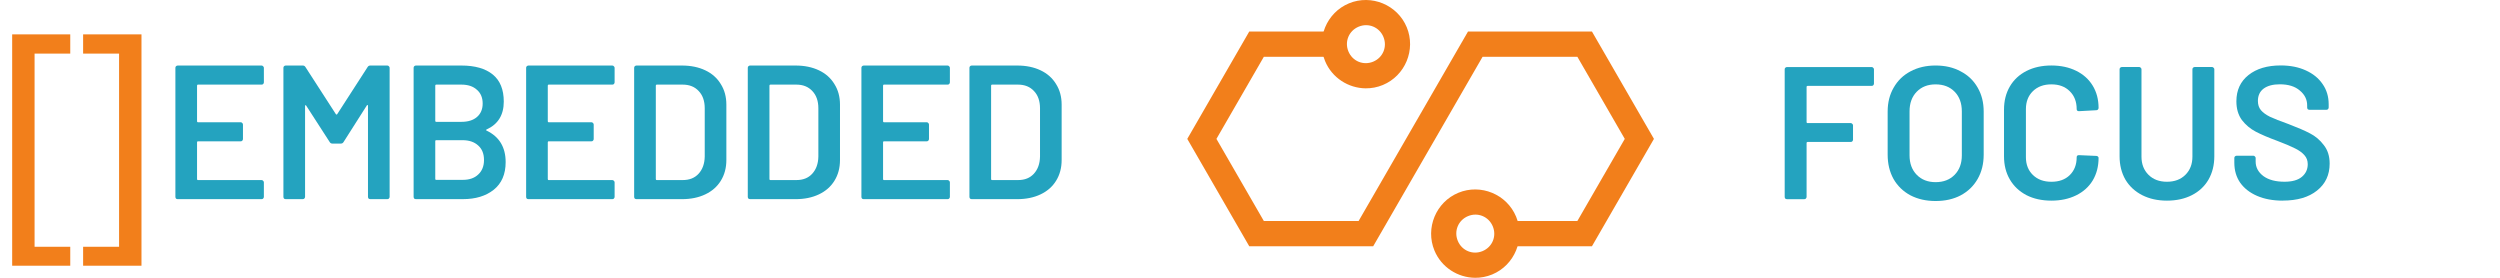
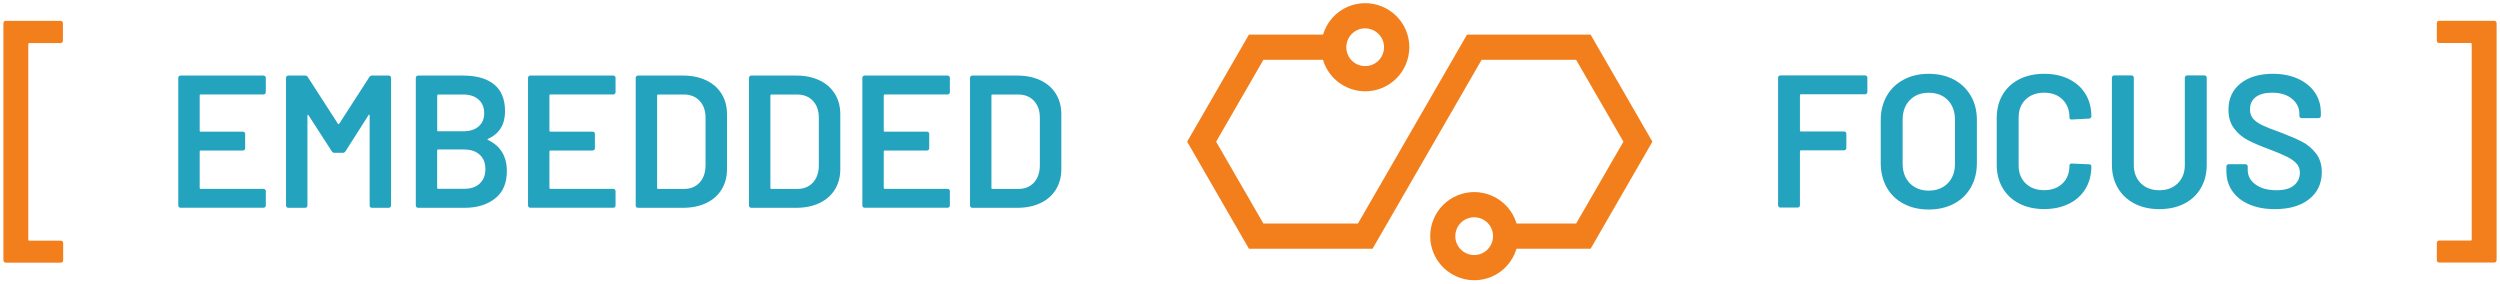
- <svg xmlns="http://www.w3.org/2000/svg" width="139.663mm" height="15.519mm" viewBox="0 0 139.663 15.519" version="1.1" id="svg4327">
-   <defs id="defs4324">
-     <clipPath clipPathUnits="userSpaceOnUse" id="clipPath4271">
-       <g id="g4275" transform="translate(-1606.05,-1671.295)">
-         <path d="M 0,2970 H 2100 V 0 H 0 Z" id="path4273" />
-       </g>
-     </clipPath>
-     <clipPath clipPathUnits="userSpaceOnUse" id="clipPath4265">
-       <g id="g4269" transform="translate(-1597.968,-1705.122)">
-         <path d="M 0,2970 H 2100 V 0 H 0 Z" id="path4267" />
-       </g>
-     </clipPath>
-     <clipPath clipPathUnits="userSpaceOnUse" id="clipPath4259">
-       <g id="g4263" transform="translate(-1614.999,-1673.209)">
-         <path d="M 0,2970 H 2100 V 0 H 0 Z" id="path4261" />
-       </g>
-     </clipPath>
-   </defs>
-   <g id="layer1" transform="translate(-16.11281,-110.0522)">
-     <text xml:space="preserve" transform="scale(0.9889436,1.01118)" style="font-variant:normal;font-weight:500;font-stretch:normal;font-size:14.653px;font-family:'Barlow Medium';-inkscape-font-specification:Barlow-Medium;writing-mode:lr-tb;fill:#f27f1b;fill-opacity:1;fill-rule:nonzero;stroke:none;stroke-width:0.349" id="text418" x="15.809" y="121.205">
-       <tspan x="15.809 152.242" y="121.205" id="tspan416" style="stroke-width:0.349">[]</tspan>
-     </text>
-     <g aria-label="FOCUS" id="text422" style="font-weight:600;font-size:10.544px;font-family:Barlow;-inkscape-font-specification:'Barlow, Semi-Bold';fill:#24a3bf;stroke-width:0.353">
-       <path d="m 120.802,114.724 q 0,0.053 -0.042,0.095 -0.032,0.032 -0.084,0.032 h -3.585 q -0.053,0 -0.053,0.053 v 1.972 q 0,0.053 0.053,0.053 h 2.415 q 0.053,0 0.084,0.042 0.042,0.032 0.042,0.084 v 0.801 q 0,0.053 -0.042,0.095 -0.032,0.032 -0.084,0.032 h -2.415 q -0.053,0 -0.053,0.053 v 3.016 q 0,0.053 -0.042,0.095 -0.032,0.032 -0.084,0.032 h -0.97 q -0.053,0 -0.095,-0.032 -0.032,-0.042 -0.032,-0.095 v -7.128 q 0,-0.053 0.032,-0.084 0.042,-0.042 0.095,-0.042 h 4.734 q 0.053,0 0.084,0.042 0.042,0.032 0.042,0.084 z" id="path4549" />
-       <path d="m 124.245,121.282 q -0.791,0 -1.402,-0.316 -0.612,-0.327 -0.949,-0.917 -0.327,-0.59 -0.327,-1.36 v -2.404 q 0,-0.759 0.337,-1.339 0.337,-0.59 0.938,-0.907 0.612,-0.327 1.402,-0.327 0.801,0 1.402,0.327 0.612,0.316 0.949,0.907 0.337,0.58 0.337,1.339 v 2.404 q 0,0.77 -0.337,1.36 -0.337,0.59 -0.949,0.917 -0.601,0.316 -1.402,0.316 z m 0,-1.054 q 0.664,0 1.065,-0.411 0.401,-0.411 0.401,-1.086 v -2.457 q 0,-0.685 -0.401,-1.097 -0.401,-0.411 -1.065,-0.411 -0.654,0 -1.054,0.411 -0.401,0.411 -0.401,1.097 v 2.457 q 0,0.675 0.401,1.086 0.401,0.411 1.054,0.411 z" id="path4551" />
-       <path d="m 130.714,121.261 q -0.791,0 -1.392,-0.306 -0.601,-0.316 -0.928,-0.875 -0.327,-0.559 -0.327,-1.297 v -2.604 q 0,-0.738 0.327,-1.297 0.327,-0.559 0.928,-0.865 0.601,-0.306 1.392,-0.306 0.78,0 1.381,0.295 0.601,0.295 0.928,0.833 0.327,0.538 0.327,1.244 0,0.053 -0.042,0.095 -0.032,0.032 -0.084,0.032 l -0.97,0.053 q -0.127,0 -0.127,-0.116 0,-0.622 -0.39,-1.002 -0.38,-0.38 -1.023,-0.38 -0.643,0 -1.033,0.38 -0.39,0.38 -0.39,1.002 v 2.689 q 0,0.612 0.39,0.991 0.39,0.38 1.033,0.38 0.643,0 1.023,-0.369 0.39,-0.38 0.39,-1.002 0,-0.116 0.127,-0.116 l 0.97,0.042 q 0.053,0 0.084,0.032 0.042,0.032 0.042,0.074 0,0.717 -0.327,1.265 -0.327,0.538 -0.928,0.833 -0.601,0.295 -1.381,0.295 z" id="path4553" />
-       <path d="m 137.17,121.261 q -0.78,0 -1.381,-0.306 -0.601,-0.306 -0.938,-0.865 -0.327,-0.569 -0.327,-1.307 v -4.861 q 0,-0.053 0.032,-0.084 0.042,-0.042 0.095,-0.042 h 0.97 q 0.053,0 0.084,0.042 0.042,0.032 0.042,0.084 v 4.882 q 0,0.622 0.39,1.012 0.39,0.39 1.033,0.39 0.643,0 1.033,-0.39 0.39,-0.39 0.39,-1.012 v -4.882 q 0,-0.053 0.032,-0.084 0.042,-0.042 0.095,-0.042 h 0.97 q 0.053,0 0.084,0.042 0.042,0.032 0.042,0.084 v 4.861 q 0,0.738 -0.327,1.307 -0.327,0.559 -0.928,0.865 -0.601,0.306 -1.392,0.306 z" id="path4555" />
-       <path d="m 143.644,121.261 q -0.822,0 -1.434,-0.264 -0.612,-0.264 -0.949,-0.738 -0.327,-0.474 -0.327,-1.118 v -0.264 q 0,-0.053 0.032,-0.084 0.042,-0.042 0.095,-0.042 h 0.938 q 0.053,0 0.084,0.042 0.042,0.032 0.042,0.084 v 0.2 q 0,0.485 0.432,0.812 0.432,0.316 1.181,0.316 0.643,0 0.97,-0.274 0.327,-0.274 0.327,-0.706 0,-0.295 -0.179,-0.496 -0.179,-0.211 -0.517,-0.38 -0.327,-0.169 -0.991,-0.422 -0.749,-0.274 -1.213,-0.517 -0.464,-0.243 -0.78,-0.654 -0.306,-0.422 -0.306,-1.044 0,-0.928 0.675,-1.466 0.675,-0.538 1.803,-0.538 0.791,0 1.392,0.274 0.612,0.274 0.949,0.77 0.337,0.485 0.337,1.128 v 0.179 q 0,0.053 -0.042,0.095 -0.032,0.032 -0.084,0.032 h -0.949 q -0.053,0 -0.095,-0.032 -0.032,-0.042 -0.032,-0.095 v -0.116 q 0,-0.496 -0.411,-0.833 -0.401,-0.348 -1.118,-0.348 -0.58,0 -0.907,0.243 -0.316,0.243 -0.316,0.685 0,0.316 0.169,0.517 0.169,0.2 0.506,0.369 0.337,0.158 1.044,0.411 0.749,0.285 1.192,0.517 0.453,0.232 0.77,0.654 0.327,0.411 0.327,1.033 0,0.949 -0.706,1.508 -0.696,0.559 -1.909,0.559 z" id="path4557" />
-     </g>
-     <g aria-label="EMBEDDED" transform="scale(0.9889439,1.01118)" id="text426" style="font-weight:600;font-size:10.544px;font-family:Barlow;-inkscape-font-specification:'Barlow, Semi-Bold';fill:#24a3bf;stroke-width:0.349">
-       <path d="m 31.2,113.384 q 0,0.053 -0.042,0.095 -0.032,0.032 -0.084,0.032 H 27.477 q -0.053,0 -0.053,0.053 v 1.972 q 0,0.053 0.053,0.053 h 2.415 q 0.053,0 0.084,0.042 0.042,0.032 0.042,0.084 v 0.801 q 0,0.053 -0.042,0.095 -0.032,0.032 -0.084,0.032 H 27.477 q -0.053,0 -0.053,0.053 v 2.035 q 0,0.053 0.053,0.053 h 3.596 q 0.053,0 0.084,0.042 0.042,0.032 0.042,0.084 v 0.801 q 0,0.053 -0.042,0.095 -0.032,0.032 -0.084,0.032 h -4.745 q -0.053,0 -0.095,-0.032 -0.032,-0.042 -0.032,-0.095 v -7.128 q 0,-0.053 0.032,-0.084 0.042,-0.042 0.095,-0.042 h 4.745 q 0.053,0 0.084,0.042 0.042,0.032 0.042,0.084 z" id="path4532" />
-       <path d="m 37.059,112.54 q 0.053,-0.084 0.148,-0.084 h 0.97 q 0.053,0 0.084,0.042 0.042,0.032 0.042,0.084 v 7.128 q 0,0.053 -0.042,0.095 -0.032,0.032 -0.084,0.032 h -0.97 q -0.053,0 -0.095,-0.032 -0.032,-0.042 -0.032,-0.095 v -5.03 q 0,-0.032 -0.032,-0.042 -0.021,-0.011 -0.032,0.021 L 35.699,116.684 q -0.053,0.084 -0.148,0.084 h -0.485 q -0.095,0 -0.148,-0.084 l -1.329,-2.014 q -0.011,-0.032 -0.042,-0.021 -0.021,0.011 -0.021,0.042 v 5.019 q 0,0.053 -0.042,0.095 -0.032,0.032 -0.084,0.032 h -0.97 q -0.053,0 -0.095,-0.032 -0.032,-0.042 -0.032,-0.095 v -7.128 q 0,-0.053 0.032,-0.084 0.042,-0.042 0.095,-0.042 h 0.97 q 0.095,0 0.148,0.084 l 1.719,2.604 q 0.021,0.021 0.042,0.021 0.021,0 0.032,-0.021 z" id="path4534" />
-       <path d="m 43.781,115.988 q -0.063,0.032 0,0.063 1.076,0.506 1.076,1.74 0,1.002 -0.675,1.529 -0.664,0.517 -1.74,0.517 H 39.785 q -0.053,0 -0.095,-0.032 -0.032,-0.042 -0.032,-0.095 v -7.128 q 0,-0.053 0.032,-0.084 0.042,-0.042 0.095,-0.042 h 2.573 q 1.149,0 1.771,0.496 0.622,0.496 0.622,1.497 0,1.107 -0.97,1.539 z m -2.847,-2.478 q -0.053,0 -0.053,0.053 v 1.951 q 0,0.053 0.053,0.053 h 1.423 q 0.559,0 0.875,-0.264 0.327,-0.274 0.327,-0.749 0,-0.485 -0.327,-0.759 -0.316,-0.285 -0.875,-0.285 z m 1.508,5.262 q 0.548,0 0.865,-0.295 0.327,-0.295 0.327,-0.801 0,-0.517 -0.327,-0.801 -0.327,-0.295 -0.886,-0.295 h -1.487 q -0.053,0 -0.053,0.053 v 2.088 q 0,0.053 0.053,0.053 z" id="path4536" />
-       <path d="m 51.012,113.384 q 0,0.053 -0.042,0.095 -0.032,0.032 -0.084,0.032 H 47.29 q -0.053,0 -0.053,0.053 v 1.972 q 0,0.053 0.053,0.053 h 2.415 q 0.053,0 0.084,0.042 0.042,0.032 0.042,0.084 v 0.801 q 0,0.053 -0.042,0.095 -0.032,0.032 -0.084,0.032 H 47.29 q -0.053,0 -0.053,0.053 v 2.035 q 0,0.053 0.053,0.053 h 3.596 q 0.053,0 0.084,0.042 0.042,0.032 0.042,0.084 v 0.801 q 0,0.053 -0.042,0.095 -0.032,0.032 -0.084,0.032 h -4.745 q -0.053,0 -0.095,-0.032 -0.032,-0.042 -0.032,-0.095 v -7.128 q 0,-0.053 0.032,-0.084 0.042,-0.042 0.095,-0.042 h 4.745 q 0.053,0 0.084,0.042 0.042,0.032 0.042,0.084 z" id="path4538" />
-       <path d="m 52.243,119.837 q -0.053,0 -0.095,-0.032 -0.032,-0.042 -0.032,-0.095 v -7.128 q 0,-0.053 0.032,-0.084 0.042,-0.042 0.095,-0.042 h 2.573 q 0.749,0 1.318,0.264 0.569,0.264 0.875,0.759 0.316,0.485 0.316,1.139 v 3.058 q 0,0.654 -0.316,1.149 -0.306,0.485 -0.875,0.749 -0.569,0.264 -1.318,0.264 z m 1.097,-1.107 q 0,0.053 0.053,0.053 h 1.476 q 0.559,0 0.886,-0.348 0.337,-0.359 0.348,-0.949 v -2.668 q 0,-0.601 -0.337,-0.949 -0.337,-0.359 -0.907,-0.359 h -1.466 q -0.053,0 -0.053,0.053 z" id="path4540" />
-       <path d="m 58.662,119.837 q -0.053,0 -0.095,-0.032 -0.032,-0.042 -0.032,-0.095 v -7.128 q 0,-0.053 0.032,-0.084 0.042,-0.042 0.095,-0.042 h 2.573 q 0.749,0 1.318,0.264 0.569,0.264 0.875,0.759 0.316,0.485 0.316,1.139 v 3.058 q 0,0.654 -0.316,1.149 -0.306,0.485 -0.875,0.749 -0.569,0.264 -1.318,0.264 z m 1.097,-1.107 q 0,0.053 0.053,0.053 h 1.476 q 0.559,0 0.886,-0.348 0.337,-0.359 0.348,-0.949 v -2.668 q 0,-0.601 -0.337,-0.949 -0.337,-0.359 -0.907,-0.359 h -1.466 q -0.053,0 -0.053,0.053 z" id="path4542" />
-       <path d="m 69.952,113.384 q 0,0.053 -0.042,0.095 -0.032,0.032 -0.084,0.032 h -3.596 q -0.053,0 -0.053,0.053 v 1.972 q 0,0.053 0.053,0.053 h 2.415 q 0.053,0 0.084,0.042 0.042,0.032 0.042,0.084 v 0.801 q 0,0.053 -0.042,0.095 -0.032,0.032 -0.084,0.032 h -2.415 q -0.053,0 -0.053,0.053 v 2.035 q 0,0.053 0.053,0.053 h 3.596 q 0.053,0 0.084,0.042 0.042,0.032 0.042,0.084 v 0.801 q 0,0.053 -0.042,0.095 -0.032,0.032 -0.084,0.032 h -4.745 q -0.053,0 -0.095,-0.032 -0.032,-0.042 -0.032,-0.095 v -7.128 q 0,-0.053 0.032,-0.084 0.042,-0.042 0.095,-0.042 h 4.745 q 0.053,0 0.084,0.042 0.042,0.032 0.042,0.084 z" id="path4544" />
-       <path d="m 71.183,119.837 q -0.053,0 -0.095,-0.032 -0.032,-0.042 -0.032,-0.095 v -7.128 q 0,-0.053 0.032,-0.084 0.042,-0.042 0.095,-0.042 h 2.573 q 0.749,0 1.318,0.264 0.569,0.264 0.875,0.759 0.316,0.485 0.316,1.139 v 3.058 q 0,0.654 -0.316,1.149 -0.306,0.485 -0.875,0.749 -0.569,0.264 -1.318,0.264 z m 1.097,-1.107 q 0,0.053 0.053,0.053 h 1.476 q 0.559,0 0.886,-0.348 0.337,-0.359 0.348,-0.949 v -2.668 q 0,-0.601 -0.337,-0.949 -0.337,-0.359 -0.907,-0.359 h -1.466 q -0.053,0 -0.053,0.053 z" id="path4546" />
-     </g>
-     <g id="layer2">
-       <path style="color:#000000;fill:#f27f1b;stroke-miterlimit:10;-inkscape-stroke:none" d="m -40.125,-2 -9.814,17 9.814,17 h 14.145 v -4 h -11.836 l -7.506,-13 7.506,-13 h 15.01 L -5.484,32 H 14.145 L 23.961,15 14.145,-2 H 0 v 4 h 11.836 l 7.506,13 -7.506,13 H -3.176 L -20.496,-2 Z" id="path5168" transform="matrix(0.3527778,0,0,-0.3527778,100.0577,123.103)" />
-       <path style="color:#000000;fill:#f27f1b;stroke-miterlimit:10;-inkscape-stroke:none" d="m -4.66,-8.908 c -2.727,0.027 -5.323,1.654 -6.426,4.316 -1.471,3.55 0.238,7.674 3.787,9.145 3.55,1.471 7.676,-0.238 9.146,-3.787 1.471,-3.55 -0.238,-7.676 -3.787,-9.146 -0.887,-0.368 -1.812,-0.536 -2.721,-0.527 z m -1.111,4.211 c 0.706,-0.292 1.525,-0.31 2.301,0.012 1.553,0.643 2.266,2.368 1.623,3.92 -0.643,1.553 -2.368,2.266 -3.92,1.623 C -7.32,0.214 -8.034,-1.508 -7.391,-3.061 c 0.322,-0.776 0.914,-1.344 1.619,-1.637 z" id="path4629" transform="matrix(0.3527778,0,0,-0.3527778,94.04949,111.8447)" />
-       <path style="color:#000000;fill:#f27f1b;stroke-miterlimit:10;-inkscape-stroke:none" d="m 4.578,-5.082 c -2.727,0.027 -5.323,1.654 -6.426,4.316 -1.471,3.55 0.238,7.676 3.787,9.146 3.55,1.471 7.676,-0.24 9.146,-3.789 1.471,-3.55 -0.238,-7.674 -3.787,-9.145 -0.887,-0.368 -1.812,-0.538 -2.721,-0.529 z M 3.467,-0.869 C 4.172,-1.161 4.992,-1.179 5.768,-0.857 7.32,-0.214 8.034,1.508 7.391,3.061 6.747,4.613 5.023,5.329 3.471,4.686 1.918,4.042 1.205,2.318 1.848,0.766 2.169,-0.011 2.761,-0.577 3.467,-0.869 Z" id="path4613" transform="matrix(0.3527778,0,0,-0.3527778,96.90057,123.778)" />
-     </g>
-   </g>
+ <svg xmlns="http://www.w3.org/2000/svg" id="b" width="397" height="45" viewBox="0 0 397 45">
+   <path d="M262.4,22.5l-9.81-17h-19.63l-17.32,30h-15.01l-7.51-13,7.51-13h9.46c.07.23.15.46.24.68,1.12,2.69,3.73,4.32,6.48,4.32.89,0,1.8-.17,2.67-.53,3.57-1.48,5.26-5.58,3.79-9.15-1.48-3.56-5.58-5.26-9.15-3.79-2.02.84-3.44,2.52-4.02,4.47h-11.77l-9.81,17,9.81,17h19.63l17.32-30h15.01l7.51,13-7.51,13h-9.46c-.07-.23-.15-.45-.24-.68-1.48-3.56-5.58-5.26-9.15-3.79-3.57,1.48-5.27,5.58-3.79,9.15,1.12,2.69,3.73,4.32,6.48,4.32.89,0,1.8-.17,2.67-.53,2.02-.84,3.44-2.52,4.02-4.47h11.77l9.81-17ZM215.64,4.73c.37-.16.76-.23,1.14-.23,1.18,0,2.3.7,2.78,1.85.63,1.53-.1,3.29-1.62,3.92-1.53.63-3.29-.09-3.92-1.62-.63-1.53.1-3.29,1.62-3.92ZM235.25,40.27c-1.53.64-3.29-.1-3.92-1.62-.63-1.53.1-3.29,1.62-3.92,1.53-.63,3.29.1,3.92,1.62.63,1.53-.1,3.29-1.62,3.92Z" fill="#f27f1b" />
+   <path d="M.54,41.27V3.73c0-.28.14-.42.41-.42h8.63c.27,0,.41.14.41.42v2.69c0,.28-.14.42-.41.42h-4.93c-.11,0-.16.06-.16.17v31.04c0,.11.05.17.16.17h4.97c.27,0,.41.14.41.42v2.65c0,.28-.14.42-.41.42H.96c-.27,0-.41-.14-.41-.42Z" fill="#f27f1b" />
+   <path d="M396.05,41.69h-8.67c-.27,0-.41-.14-.41-.42v-2.65c0-.28.14-.42.41-.42h4.97c.11,0,.16-.06.16-.17V7c0-.11-.05-.17-.16-.17h-4.97c-.27,0-.41-.14-.41-.42v-2.69c0-.28.14-.42.41-.42h8.67c.27,0,.41.14.41.42v37.55c0,.28-.14.42-.41.42Z" fill="#f27f1b" />
+   <path d="M296.44,14.86c-.07.07-.16.11-.26.11h-10.2c-.1,0-.15.05-.15.15v5.61c0,.1.05.15.15.15h6.87c.1,0,.18.04.25.1.07.07.1.16.1.25v2.28c0,.1-.04.19-.1.25s-.16.11-.25.11h-6.87c-.1,0-.15.05-.15.15v8.58c0,.1-.04.19-.1.25s-.16.11-.26.11h-2.76c-.1,0-.18-.04-.25-.11-.07-.07-.1-.15-.1-.25V12.33c0-.1.03-.18.1-.25s.15-.11.25-.11h13.47c.1,0,.19.04.26.11.07.07.1.15.1.25v2.28c0,.1-.04.19-.1.25Z" fill="#24a3bf" />
+   <path d="M302.29,32.35c-1.16-.61-2.05-1.47-2.68-2.59s-.95-2.41-.95-3.87v-6.84c0-1.44.32-2.71.96-3.83.64-1.11,1.54-1.97,2.69-2.58,1.15-.61,2.47-.92,3.97-.92s2.85.31,4,.92c1.15.61,2.04,1.47,2.69,2.58.64,1.11.96,2.38.96,3.83v6.84c0,1.46-.32,2.75-.96,3.87-.64,1.12-1.54,1.99-2.69,2.59-1.15.61-2.49.92-4,.92s-2.83-.3-3.99-.92ZM309.31,29.1c.76-.78,1.14-1.81,1.14-3.09v-6.99c0-1.3-.38-2.34-1.14-3.12-.76-.78-1.77-1.17-3.03-1.17s-2.24.39-3,1.17c-.76.78-1.14,1.82-1.14,3.12v6.99c0,1.28.38,2.31,1.14,3.09s1.76,1.17,3,1.17,2.27-.39,3.03-1.17Z" fill="#24a3bf" />
+   <path d="M320.65,32.32c-1.14-.59-2.02-1.42-2.64-2.48-.62-1.06-.93-2.29-.93-3.69v-7.41c0-1.4.31-2.63.93-3.69.62-1.06,1.5-1.88,2.64-2.46s2.46-.87,3.96-.87,2.79.28,3.93.84c1.14.56,2.02,1.35,2.64,2.37.62,1.02.93,2.2.93,3.54,0,.1-.04.19-.1.25s-.16.11-.26.11l-2.76.15c-.24,0-.36-.11-.36-.33,0-1.18-.37-2.13-1.1-2.85s-1.71-1.08-2.92-1.08-2.2.36-2.94,1.08c-.74.72-1.11,1.67-1.11,2.85v7.65c0,1.16.37,2.1,1.11,2.82.74.72,1.72,1.08,2.94,1.08s2.19-.36,2.92-1.07,1.1-1.65,1.1-2.83c0-.22.12-.33.36-.33l2.76.12c.1,0,.19.03.26.09.07.06.1.13.1.21,0,1.36-.31,2.56-.93,3.58-.62,1.03-1.5,1.83-2.64,2.39-1.14.56-2.45.84-3.93.84s-2.82-.29-3.96-.88Z" fill="#24a3bf" />
+   <path d="M338.98,32.34c-1.14-.58-2.03-1.41-2.66-2.48-.63-1.07-.95-2.3-.95-3.7v-13.83c0-.1.04-.18.11-.25.07-.07.15-.11.25-.11h2.76c.1,0,.18.04.25.11s.11.15.11.25v13.89c0,1.18.37,2.14,1.11,2.88.74.74,1.72,1.11,2.94,1.11s2.2-.37,2.94-1.11,1.11-1.7,1.11-2.88v-13.89c0-.1.04-.18.11-.25.07-.07.15-.11.25-.11h2.76c.1,0,.18.04.25.11s.11.15.11.25v13.83c0,1.4-.31,2.63-.93,3.7-.62,1.07-1.5,1.9-2.64,2.48s-2.46.87-3.96.87-2.79-.29-3.93-.87Z" fill="#24a3bf" />
+   <path d="M357.18,32.46c-1.16-.5-2.05-1.2-2.68-2.1-.63-.9-.95-1.96-.95-3.18v-.75c0-.1.04-.18.11-.25.07-.07.15-.11.25-.11h2.67c.1,0,.18.04.25.11s.11.16.11.25v.57c0,.92.41,1.68,1.23,2.29s1.94.92,3.36.92c1.22,0,2.14-.26,2.76-.78.62-.52.93-1.19.93-2.01,0-.56-.17-1.04-.51-1.42-.34-.39-.83-.75-1.46-1.07-.63-.32-1.58-.72-2.83-1.2-1.42-.52-2.57-1.01-3.45-1.47s-1.62-1.08-2.21-1.88-.88-1.77-.88-2.96c0-1.76.64-3.15,1.92-4.17,1.28-1.02,2.99-1.53,5.13-1.53,1.5,0,2.83.26,3.98.78,1.15.52,2.04,1.25,2.68,2.17s.96,2.01.96,3.23v.51c0,.1-.04.18-.1.25-.07.07-.16.1-.25.1h-2.7c-.1,0-.19-.03-.25-.1-.07-.07-.11-.15-.11-.25v-.33c0-.94-.38-1.74-1.16-2.38-.77-.65-1.83-.98-3.19-.98-1.1,0-1.96.23-2.57.69s-.92,1.11-.92,1.95c0,.6.16,1.09.48,1.47.32.38.8.72,1.44,1.04.64.31,1.63.71,2.97,1.18,1.42.54,2.55,1.03,3.4,1.47.85.44,1.58,1.06,2.19,1.85.61.79.92,1.77.92,2.96,0,1.8-.67,3.23-2,4.29-1.33,1.06-3.15,1.59-5.45,1.59-1.56,0-2.92-.25-4.08-.75Z" fill="#24a3bf" />
+   <path d="M42.11,14.89c-.07.07-.15.11-.25.11h-10c-.1,0-.15.05-.15.15v5.61c0,.1.05.15.15.15h6.72c.1,0,.18.04.25.1.07.07.1.16.1.25v2.28c0,.1-.03.19-.1.25-.07.07-.15.11-.25.11h-6.72c-.1,0-.15.05-.15.15v5.79c0,.1.05.15.15.15h10c.1,0,.18.04.25.11s.1.15.1.25v2.28c0,.1-.03.19-.1.25-.07.07-.15.11-.25.11h-13.2c-.1,0-.18-.04-.25-.11-.07-.07-.1-.15-.1-.25V12.36c0-.1.03-.18.1-.25s.15-.11.25-.11h13.2c.1,0,.18.04.25.11s.1.15.1.25v2.28c0,.1-.03.19-.1.25Z" fill="#24a3bf" />
+   <path d="M59.05,12h2.7c.1,0,.18.04.25.11s.1.15.1.25v20.28c0,.1-.04.19-.1.25-.07.07-.15.11-.25.11h-2.7c-.1,0-.18-.04-.25-.11-.07-.07-.1-.15-.1-.25v-14.31c0-.06-.02-.1-.07-.12-.05-.02-.08,0-.1.06l-3.67,5.76c-.1.16-.24.24-.41.24h-1.35c-.18,0-.31-.08-.41-.24l-3.7-5.73c-.02-.06-.05-.08-.1-.06-.05.02-.07.06-.07.12v14.28c0,.1-.03.19-.1.25-.07.07-.15.11-.25.11h-2.7c-.1,0-.18-.04-.25-.11-.07-.07-.1-.15-.1-.25V12.36c0-.1.03-.18.1-.25s.15-.11.25-.11h2.7c.18,0,.31.08.41.24l4.78,7.41s.08.06.12.06.07-.02.09-.06l4.78-7.41c.1-.16.24-.24.41-.24Z" fill="#24a3bf" />
+   <path d="M77.5,22.23c2,.96,2.99,2.61,2.99,4.95,0,1.9-.62,3.35-1.86,4.33-1.24.99-2.86,1.49-4.86,1.49h-7.39c-.1,0-.18-.04-.25-.11-.07-.07-.1-.15-.1-.25V12.36c0-.1.03-.18.1-.25s.15-.11.25-.11h7.16c2.13,0,3.77.47,4.93,1.41s1.73,2.36,1.73,4.26c0,2.1-.9,3.56-2.7,4.38-.12.06-.12.12,0,.18ZM69.43,15.15v5.55c0,.1.05.15.15.15h3.96c1.04,0,1.85-.25,2.45-.76s.9-1.21.9-2.12-.3-1.64-.9-2.17c-.6-.53-1.41-.79-2.45-.79h-3.96c-.1,0-.15.05-.15.15ZM76.19,29.13c.6-.56.89-1.32.89-2.28s-.3-1.74-.91-2.29c-.61-.55-1.43-.82-2.46-.82h-4.14c-.1,0-.15.05-.15.15v5.94c0,.1.05.15.15.15h4.2c1.02,0,1.82-.28,2.42-.84Z" fill="#24a3bf" />
+   <path d="M97.65,14.89c-.07.07-.15.11-.25.11h-10c-.1,0-.15.05-.15.15v5.61c0,.1.05.15.15.15h6.72c.1,0,.18.04.25.1.07.07.1.16.1.25v2.28c0,.1-.03.19-.1.25-.07.07-.15.11-.25.11h-6.72c-.1,0-.15.05-.15.15v5.79c0,.1.05.15.15.15h10c.1,0,.18.04.25.11s.1.15.1.25v2.28c0,.1-.03.19-.1.25-.07.07-.15.11-.25.11h-13.2c-.1,0-.18-.04-.25-.11-.07-.07-.1-.15-.1-.25V12.36c0-.1.03-.18.1-.25s.15-.11.25-.11h13.2c.1,0,.18.04.25.11s.1.15.1.25v2.28c0,.1-.03.19-.1.25Z" fill="#24a3bf" />
+   <path d="M101.05,32.89c-.07-.07-.1-.15-.1-.25V12.36c0-.1.03-.18.1-.25s.15-.11.25-.11h7.16c1.39,0,2.61.25,3.67.75,1.06.5,1.87,1.21,2.45,2.14.58.93.87,2.02.87,3.26v8.7c0,1.24-.29,2.33-.87,3.26-.58.93-1.39,1.64-2.45,2.14-1.06.5-2.28.75-3.67.75h-7.16c-.1,0-.18-.04-.25-.11ZM104.5,30h4.11c1.04,0,1.86-.33,2.48-1s.93-1.56.95-2.69v-7.59c0-1.14-.31-2.04-.94-2.71-.63-.67-1.47-1-2.52-1h-4.08c-.1,0-.15.05-.15.15v14.7c0,.1.05.15.15.15Z" fill="#24a3bf" />
+   <path d="M119.04,32.89c-.07-.07-.1-.15-.1-.25V12.36c0-.1.03-.18.1-.25s.15-.11.25-.11h7.16c1.39,0,2.61.25,3.67.75,1.06.5,1.87,1.21,2.45,2.14.58.93.87,2.02.87,3.26v8.7c0,1.24-.29,2.33-.87,3.26-.58.93-1.39,1.64-2.45,2.14-1.06.5-2.28.75-3.67.75h-7.16c-.1,0-.18-.04-.25-.11ZM122.49,30h4.11c1.04,0,1.86-.33,2.48-1s.93-1.56.95-2.69v-7.59c0-1.14-.31-2.04-.94-2.71-.63-.67-1.47-1-2.52-1h-4.08c-.1,0-.15.05-.15.15v14.7c0,.1.05.15.15.15Z" fill="#24a3bf" />
+   <path d="M150.74,14.89c-.07.07-.15.11-.25.11h-10c-.1,0-.15.05-.15.15v5.61c0,.1.05.15.15.15h6.72c.1,0,.18.04.25.1.07.07.1.16.1.25v2.28c0,.1-.03.19-.1.25-.07.07-.15.11-.25.11h-6.72c-.1,0-.15.05-.15.15v5.79c0,.1.05.15.15.15h10c.1,0,.18.04.25.11s.1.15.1.25v2.28c0,.1-.03.19-.1.25-.07.07-.15.11-.25.11h-13.2c-.1,0-.18-.04-.25-.11-.07-.07-.1-.15-.1-.25V12.36c0-.1.03-.18.1-.25s.15-.11.25-.11h13.2c.1,0,.18.04.25.11s.1.15.1.25v2.28c0,.1-.03.19-.1.25Z" fill="#24a3bf" />
+   <path d="M154.14,32.89c-.07-.07-.1-.15-.1-.25V12.36c0-.1.03-.18.1-.25s.15-.11.25-.11h7.16c1.39,0,2.61.25,3.67.75,1.06.5,1.87,1.21,2.45,2.14.58.93.87,2.02.87,3.26v8.7c0,1.24-.29,2.33-.87,3.26-.58.93-1.39,1.64-2.45,2.14-1.06.5-2.28.75-3.67.75h-7.16c-.1,0-.18-.04-.25-.11ZM157.59,30h4.11c1.04,0,1.86-.33,2.48-1s.93-1.56.95-2.69v-7.59c0-1.14-.31-2.04-.94-2.71-.63-.67-1.47-1-2.52-1h-4.08c-.1,0-.15.05-.15.15v14.7c0,.1.05.15.15.15Z" fill="#24a3bf" />
</svg>
